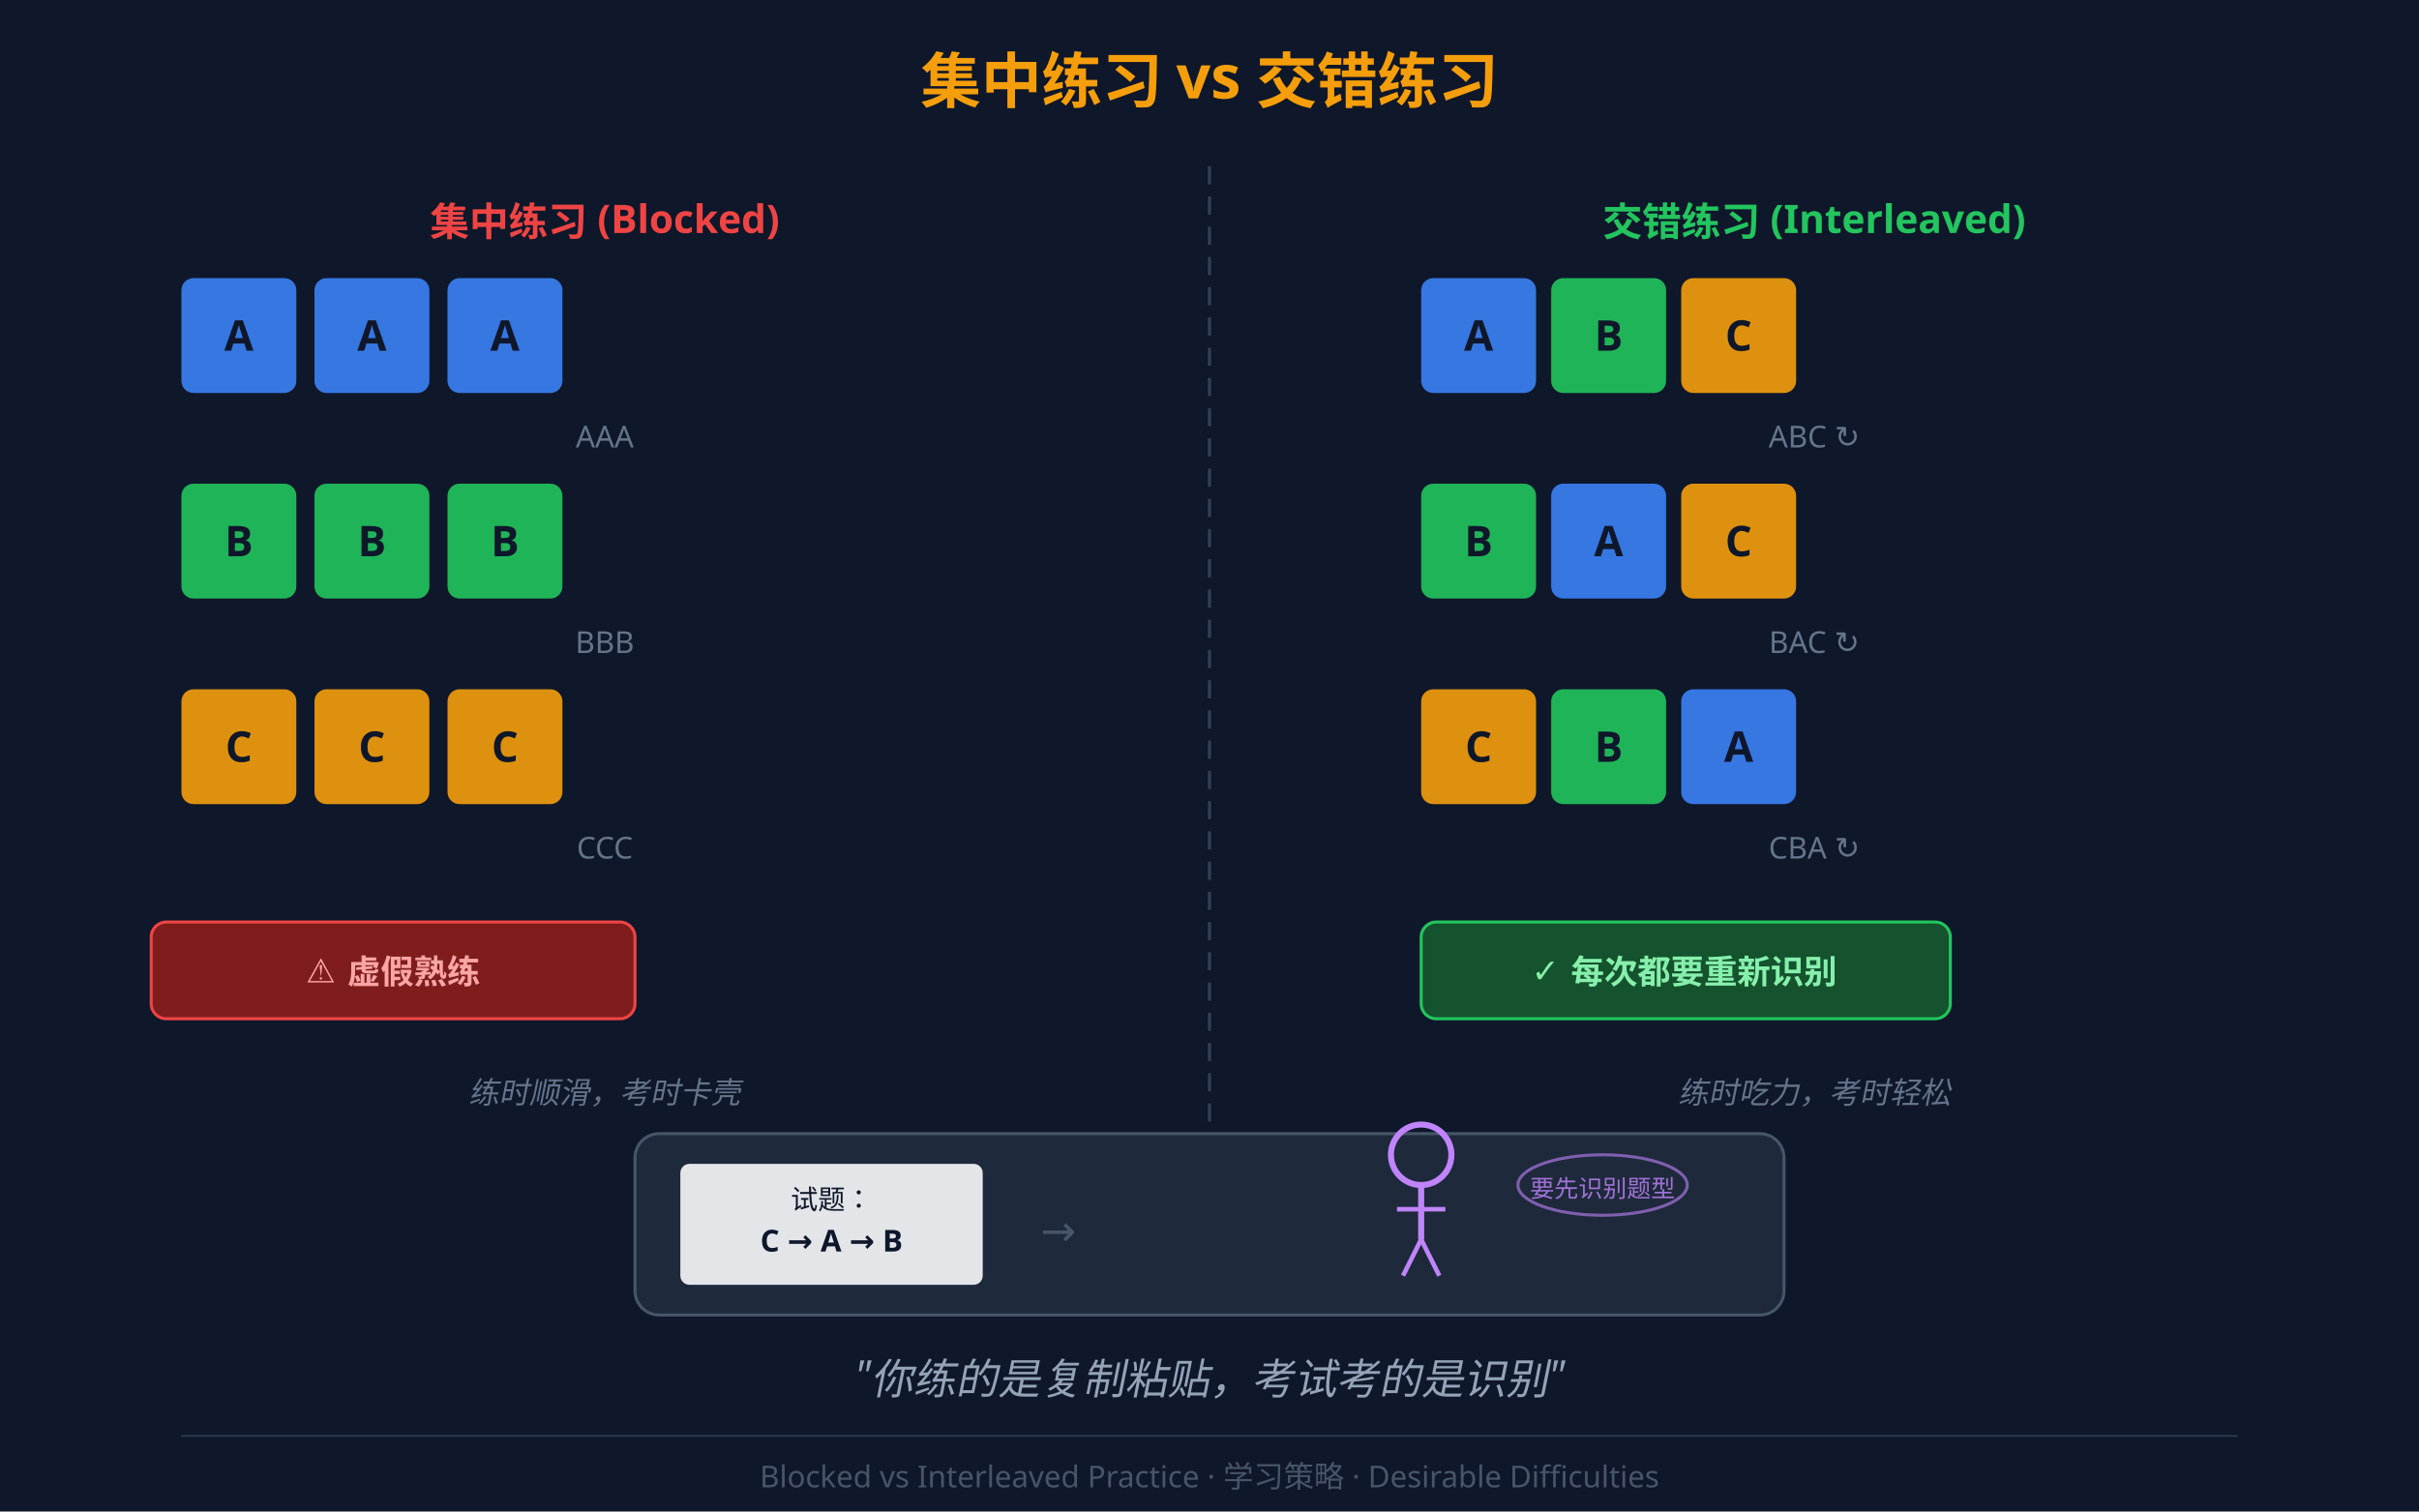
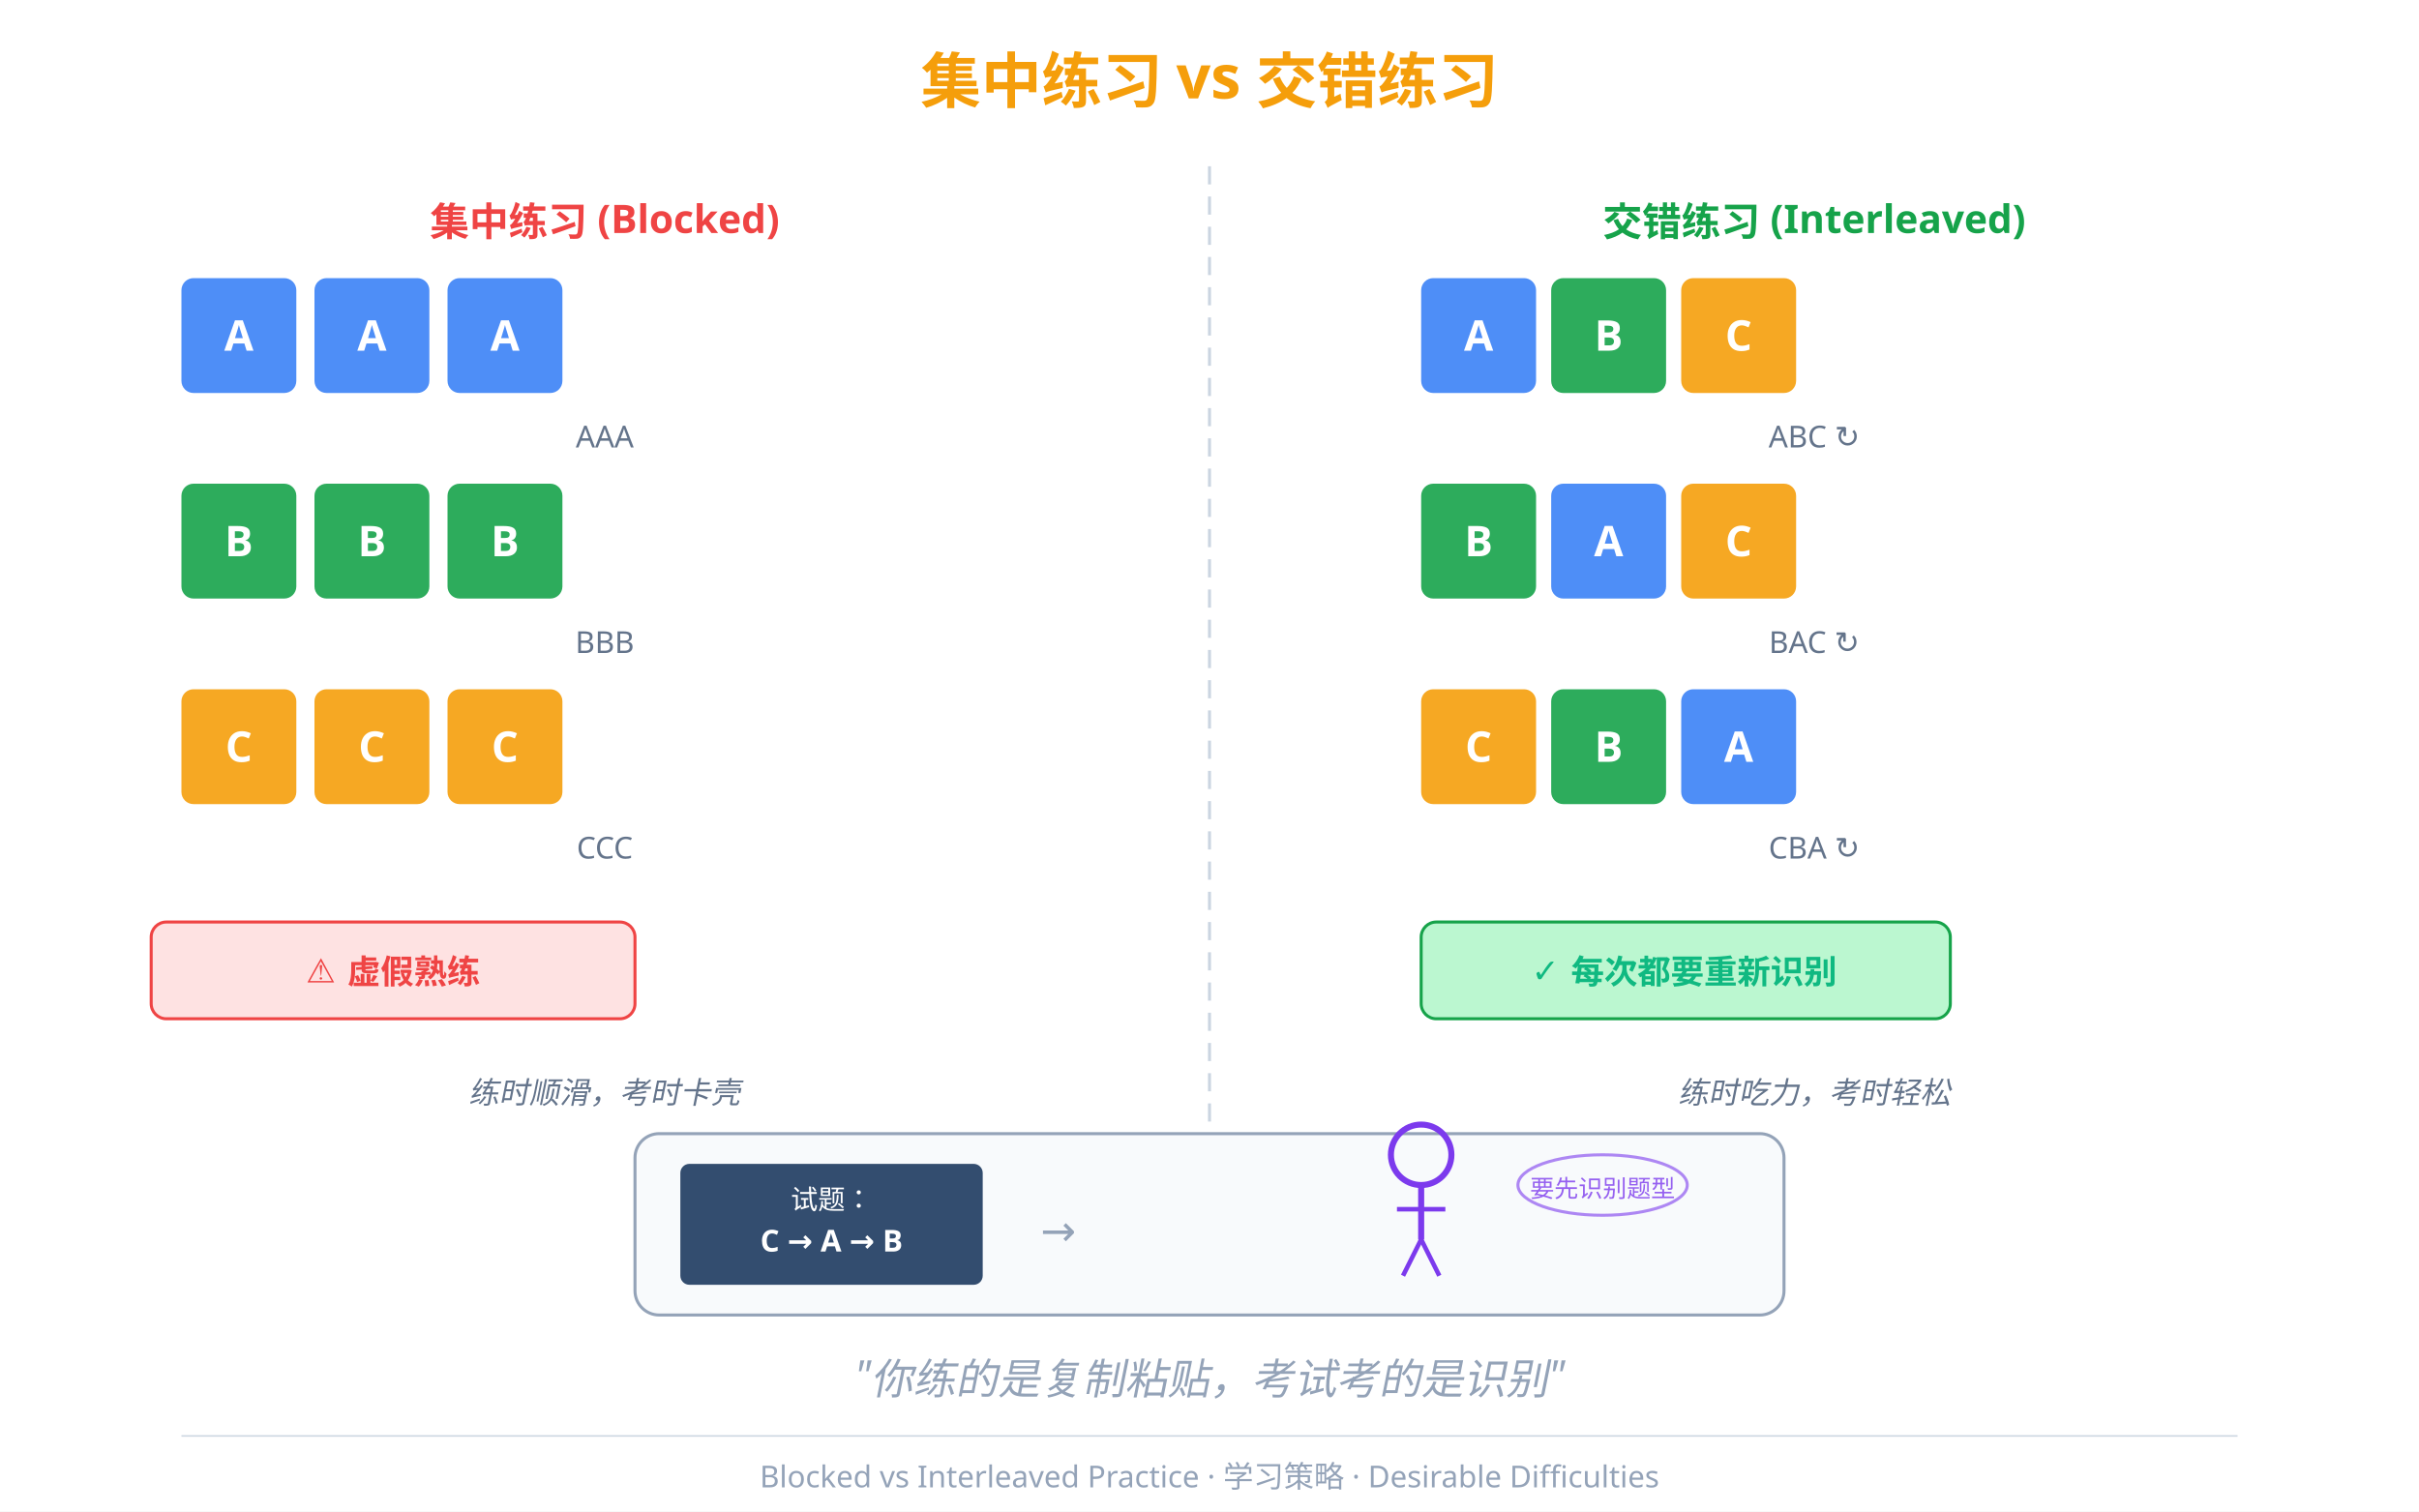
- <svg xmlns="http://www.w3.org/2000/svg" font-family="'Microsoft YaHei', 'PingFang SC', 'Noto Sans SC', sans-serif" viewBox="0 0 800 500">
-   <rect width="800" height="500" fill="#0f172a" />
-   <text x="400" y="34" text-anchor="middle" font-family="'Microsoft YaHei', 'PingFang SC', 'Noto Sans SC', sans-serif" font-size="20" font-weight="bold" fill="#f59e0b">集中练习 vs 交错练习</text>
-   <line x1="400" y1="55" x2="400" y2="420" stroke="#334155" stroke-width="1" stroke-dasharray="6,4" />
-   <text x="200" y="78" text-anchor="middle" font-family="'Microsoft YaHei', 'PingFang SC', 'Noto Sans SC', sans-serif" font-size="13" font-weight="bold" fill="#ef4444">集中练习 (Blocked)</text>
+ <svg xmlns="http://www.w3.org/2000/svg" viewBox="0 0 800 500">
+   <rect width="800" height="500" fill="#ffffff" />
+   <text x="400" y="34" text-anchor="middle" font-family="sans-serif" font-size="20" font-weight="bold" fill="#f59e0b">集中练习 vs 交错练习</text>
+   <line x1="400" y1="55" x2="400" y2="420" stroke="#cbd5e1" stroke-width="1" stroke-dasharray="6,4" />
+   <text x="200" y="78" text-anchor="middle" font-family="sans-serif" font-size="13" font-weight="bold" fill="#ef4444">集中练习 (Blocked)</text>
  <rect x="60" y="92" rx="4" ry="4" width="38" height="38" fill="#3b82f6" opacity="0.9" />
  <rect x="104" y="92" rx="4" ry="4" width="38" height="38" fill="#3b82f6" opacity="0.9" />
  <rect x="148" y="92" rx="4" ry="4" width="38" height="38" fill="#3b82f6" opacity="0.9" />
-   <text x="79" y="116" text-anchor="middle" font-family="'Microsoft YaHei', 'PingFang SC', 'Noto Sans SC', sans-serif" font-size="14" font-weight="bold" fill="#0f172a">A</text>
-   <text x="123" y="116" text-anchor="middle" font-family="'Microsoft YaHei', 'PingFang SC', 'Noto Sans SC', sans-serif" font-size="14" font-weight="bold" fill="#0f172a">A</text>
-   <text x="167" y="116" text-anchor="middle" font-family="'Microsoft YaHei', 'PingFang SC', 'Noto Sans SC', sans-serif" font-size="14" font-weight="bold" fill="#0f172a">A</text>
-   <text x="200" y="148" text-anchor="middle" font-family="'Microsoft YaHei', 'PingFang SC', 'Noto Sans SC', sans-serif" font-size="10" fill="#64748b">AAA</text>
-   <rect x="60" y="160" rx="4" ry="4" width="38" height="38" fill="#22c55e" opacity="0.9" />
-   <rect x="104" y="160" rx="4" ry="4" width="38" height="38" fill="#22c55e" opacity="0.9" />
-   <rect x="148" y="160" rx="4" ry="4" width="38" height="38" fill="#22c55e" opacity="0.9" />
-   <text x="79" y="184" text-anchor="middle" font-family="'Microsoft YaHei', 'PingFang SC', 'Noto Sans SC', sans-serif" font-size="14" font-weight="bold" fill="#0f172a">B</text>
-   <text x="123" y="184" text-anchor="middle" font-family="'Microsoft YaHei', 'PingFang SC', 'Noto Sans SC', sans-serif" font-size="14" font-weight="bold" fill="#0f172a">B</text>
-   <text x="167" y="184" text-anchor="middle" font-family="'Microsoft YaHei', 'PingFang SC', 'Noto Sans SC', sans-serif" font-size="14" font-weight="bold" fill="#0f172a">B</text>
-   <text x="200" y="216" text-anchor="middle" font-family="'Microsoft YaHei', 'PingFang SC', 'Noto Sans SC', sans-serif" font-size="10" fill="#64748b">BBB</text>
+   <text x="79" y="116" text-anchor="middle" font-family="sans-serif" font-size="14" font-weight="bold" fill="#ffffff">A</text>
+   <text x="123" y="116" text-anchor="middle" font-family="sans-serif" font-size="14" font-weight="bold" fill="#ffffff">A</text>
+   <text x="167" y="116" text-anchor="middle" font-family="sans-serif" font-size="14" font-weight="bold" fill="#ffffff">A</text>
+   <text x="200" y="148" text-anchor="middle" font-family="sans-serif" font-size="10" fill="#64748b">AAA</text>
+   <rect x="60" y="160" rx="4" ry="4" width="38" height="38" fill="#16a34a" opacity="0.9" />
+   <rect x="104" y="160" rx="4" ry="4" width="38" height="38" fill="#16a34a" opacity="0.9" />
+   <rect x="148" y="160" rx="4" ry="4" width="38" height="38" fill="#16a34a" opacity="0.9" />
+   <text x="79" y="184" text-anchor="middle" font-family="sans-serif" font-size="14" font-weight="bold" fill="#ffffff">B</text>
+   <text x="123" y="184" text-anchor="middle" font-family="sans-serif" font-size="14" font-weight="bold" fill="#ffffff">B</text>
+   <text x="167" y="184" text-anchor="middle" font-family="sans-serif" font-size="14" font-weight="bold" fill="#ffffff">B</text>
+   <text x="200" y="216" text-anchor="middle" font-family="sans-serif" font-size="10" fill="#64748b">BBB</text>
  <rect x="60" y="228" rx="4" ry="4" width="38" height="38" fill="#f59e0b" opacity="0.9" />
  <rect x="104" y="228" rx="4" ry="4" width="38" height="38" fill="#f59e0b" opacity="0.9" />
  <rect x="148" y="228" rx="4" ry="4" width="38" height="38" fill="#f59e0b" opacity="0.9" />
-   <text x="79" y="252" text-anchor="middle" font-family="'Microsoft YaHei', 'PingFang SC', 'Noto Sans SC', sans-serif" font-size="14" font-weight="bold" fill="#0f172a">C</text>
-   <text x="123" y="252" text-anchor="middle" font-family="'Microsoft YaHei', 'PingFang SC', 'Noto Sans SC', sans-serif" font-size="14" font-weight="bold" fill="#0f172a">C</text>
-   <text x="167" y="252" text-anchor="middle" font-family="'Microsoft YaHei', 'PingFang SC', 'Noto Sans SC', sans-serif" font-size="14" font-weight="bold" fill="#0f172a">C</text>
-   <text x="200" y="284" text-anchor="middle" font-family="'Microsoft YaHei', 'PingFang SC', 'Noto Sans SC', sans-serif" font-size="10" fill="#64748b">CCC</text>
-   <rect x="50" y="305" rx="5" ry="5" width="160" height="32" fill="#7f1d1d" stroke="#ef4444" stroke-width="1" />
-   <text x="130" y="325" text-anchor="middle" font-family="'Microsoft YaHei', 'PingFang SC', 'Noto Sans SC', sans-serif" font-size="11" font-weight="bold" fill="#fca5a5">⚠ 虚假熟练</text>
-   <text x="200" y="365" text-anchor="middle" font-family="'Microsoft YaHei', 'PingFang SC', 'Noto Sans SC', sans-serif" font-size="10" fill="#64748b" font-style="italic">练时顺滑，考时卡壳</text>
-   <text x="600" y="78" text-anchor="middle" font-family="'Microsoft YaHei', 'PingFang SC', 'Noto Sans SC', sans-serif" font-size="13" font-weight="bold" fill="#22c55e">交错练习 (Interleaved)</text>
+   <text x="79" y="252" text-anchor="middle" font-family="sans-serif" font-size="14" font-weight="bold" fill="#ffffff">C</text>
+   <text x="123" y="252" text-anchor="middle" font-family="sans-serif" font-size="14" font-weight="bold" fill="#ffffff">C</text>
+   <text x="167" y="252" text-anchor="middle" font-family="sans-serif" font-size="14" font-weight="bold" fill="#ffffff">C</text>
+   <text x="200" y="284" text-anchor="middle" font-family="sans-serif" font-size="10" fill="#64748b">CCC</text>
+   <rect x="50" y="305" rx="5" ry="5" width="160" height="32" fill="#fee2e2" stroke="#ef4444" stroke-width="1" />
+   <text x="130" y="325" text-anchor="middle" font-family="sans-serif" font-size="11" font-weight="bold" fill="#ef4444">⚠ 虚假熟练</text>
+   <text x="200" y="365" text-anchor="middle" font-family="sans-serif" font-size="10" fill="#64748b" font-style="italic">练时顺滑，考时卡壳</text>
+   <text x="600" y="78" text-anchor="middle" font-family="sans-serif" font-size="13" font-weight="bold" fill="#16a34a">交错练习 (Interleaved)</text>
  <rect x="470" y="92" rx="4" ry="4" width="38" height="38" fill="#3b82f6" opacity="0.9" />
-   <rect x="513" y="92" rx="4" ry="4" width="38" height="38" fill="#22c55e" opacity="0.9" />
+   <rect x="513" y="92" rx="4" ry="4" width="38" height="38" fill="#16a34a" opacity="0.9" />
  <rect x="556" y="92" rx="4" ry="4" width="38" height="38" fill="#f59e0b" opacity="0.9" />
-   <text x="489" y="116" text-anchor="middle" font-family="'Microsoft YaHei', 'PingFang SC', 'Noto Sans SC', sans-serif" font-size="14" font-weight="bold" fill="#0f172a">A</text>
-   <text x="532" y="116" text-anchor="middle" font-family="'Microsoft YaHei', 'PingFang SC', 'Noto Sans SC', sans-serif" font-size="14" font-weight="bold" fill="#0f172a">B</text>
-   <text x="575" y="116" text-anchor="middle" font-family="'Microsoft YaHei', 'PingFang SC', 'Noto Sans SC', sans-serif" font-size="14" font-weight="bold" fill="#0f172a">C</text>
-   <text x="600" y="148" text-anchor="middle" font-family="'Microsoft YaHei', 'PingFang SC', 'Noto Sans SC', sans-serif" font-size="10" fill="#64748b">ABC ↻</text>
-   <rect x="470" y="160" rx="4" ry="4" width="38" height="38" fill="#22c55e" opacity="0.9" />
+   <text x="489" y="116" text-anchor="middle" font-family="sans-serif" font-size="14" font-weight="bold" fill="#ffffff">A</text>
+   <text x="532" y="116" text-anchor="middle" font-family="sans-serif" font-size="14" font-weight="bold" fill="#ffffff">B</text>
+   <text x="575" y="116" text-anchor="middle" font-family="sans-serif" font-size="14" font-weight="bold" fill="#ffffff">C</text>
+   <text x="600" y="148" text-anchor="middle" font-family="sans-serif" font-size="10" fill="#64748b">ABC ↻</text>
+   <rect x="470" y="160" rx="4" ry="4" width="38" height="38" fill="#16a34a" opacity="0.9" />
  <rect x="513" y="160" rx="4" ry="4" width="38" height="38" fill="#3b82f6" opacity="0.9" />
  <rect x="556" y="160" rx="4" ry="4" width="38" height="38" fill="#f59e0b" opacity="0.9" />
-   <text x="489" y="184" text-anchor="middle" font-family="'Microsoft YaHei', 'PingFang SC', 'Noto Sans SC', sans-serif" font-size="14" font-weight="bold" fill="#0f172a">B</text>
-   <text x="532" y="184" text-anchor="middle" font-family="'Microsoft YaHei', 'PingFang SC', 'Noto Sans SC', sans-serif" font-size="14" font-weight="bold" fill="#0f172a">A</text>
-   <text x="575" y="184" text-anchor="middle" font-family="'Microsoft YaHei', 'PingFang SC', 'Noto Sans SC', sans-serif" font-size="14" font-weight="bold" fill="#0f172a">C</text>
-   <text x="600" y="216" text-anchor="middle" font-family="'Microsoft YaHei', 'PingFang SC', 'Noto Sans SC', sans-serif" font-size="10" fill="#64748b">BAC ↻</text>
+   <text x="489" y="184" text-anchor="middle" font-family="sans-serif" font-size="14" font-weight="bold" fill="#ffffff">B</text>
+   <text x="532" y="184" text-anchor="middle" font-family="sans-serif" font-size="14" font-weight="bold" fill="#ffffff">A</text>
+   <text x="575" y="184" text-anchor="middle" font-family="sans-serif" font-size="14" font-weight="bold" fill="#ffffff">C</text>
+   <text x="600" y="216" text-anchor="middle" font-family="sans-serif" font-size="10" fill="#64748b">BAC ↻</text>
  <rect x="470" y="228" rx="4" ry="4" width="38" height="38" fill="#f59e0b" opacity="0.9" />
-   <rect x="513" y="228" rx="4" ry="4" width="38" height="38" fill="#22c55e" opacity="0.9" />
+   <rect x="513" y="228" rx="4" ry="4" width="38" height="38" fill="#16a34a" opacity="0.9" />
  <rect x="556" y="228" rx="4" ry="4" width="38" height="38" fill="#3b82f6" opacity="0.9" />
-   <text x="489" y="252" text-anchor="middle" font-family="'Microsoft YaHei', 'PingFang SC', 'Noto Sans SC', sans-serif" font-size="14" font-weight="bold" fill="#0f172a">C</text>
-   <text x="532" y="252" text-anchor="middle" font-family="'Microsoft YaHei', 'PingFang SC', 'Noto Sans SC', sans-serif" font-size="14" font-weight="bold" fill="#0f172a">B</text>
-   <text x="575" y="252" text-anchor="middle" font-family="'Microsoft YaHei', 'PingFang SC', 'Noto Sans SC', sans-serif" font-size="14" font-weight="bold" fill="#0f172a">A</text>
-   <text x="600" y="284" text-anchor="middle" font-family="'Microsoft YaHei', 'PingFang SC', 'Noto Sans SC', sans-serif" font-size="10" fill="#64748b">CBA ↻</text>
-   <rect x="470" y="305" rx="5" ry="5" width="175" height="32" fill="#14532d" stroke="#22c55e" stroke-width="1" />
-   <text x="557" y="325" text-anchor="middle" font-family="'Microsoft YaHei', 'PingFang SC', 'Noto Sans SC', sans-serif" font-size="11" font-weight="bold" fill="#86efac">✓ 每次都要重新识别</text>
-   <text x="600" y="365" text-anchor="middle" font-family="'Microsoft YaHei', 'PingFang SC', 'Noto Sans SC', sans-serif" font-size="10" fill="#64748b" font-style="italic">练时吃力，考时轻松</text>
-   <rect x="210" y="375" rx="8" ry="8" width="380" height="60" fill="#1e293b" stroke="#475569" stroke-width="1" />
-   <rect x="225" y="385" rx="3" ry="3" width="100" height="40" fill="#f8fafc" opacity="0.9" />
-   <text x="275" y="400" text-anchor="middle" font-family="'Microsoft YaHei', 'PingFang SC', 'Noto Sans SC', sans-serif" font-size="9" fill="#0f172a">试题：</text>
-   <text x="275" y="414" text-anchor="middle" font-family="'Microsoft YaHei', 'PingFang SC', 'Noto Sans SC', sans-serif" font-size="10" font-weight="bold" fill="#0f172a">C → A → B</text>
+   <text x="489" y="252" text-anchor="middle" font-family="sans-serif" font-size="14" font-weight="bold" fill="#ffffff">C</text>
+   <text x="532" y="252" text-anchor="middle" font-family="sans-serif" font-size="14" font-weight="bold" fill="#ffffff">B</text>
+   <text x="575" y="252" text-anchor="middle" font-family="sans-serif" font-size="14" font-weight="bold" fill="#ffffff">A</text>
+   <text x="600" y="284" text-anchor="middle" font-family="sans-serif" font-size="10" fill="#64748b">CBA ↻</text>
+   <rect x="470" y="305" rx="5" ry="5" width="175" height="32" fill="#bbf7d0" stroke="#16a34a" stroke-width="1" />
+   <text x="557" y="325" text-anchor="middle" font-family="sans-serif" font-size="11" font-weight="bold" fill="#10b981">✓ 每次都要重新识别</text>
+   <text x="600" y="365" text-anchor="middle" font-family="sans-serif" font-size="10" fill="#64748b" font-style="italic">练时吃力，考时轻松</text>
+   <rect x="210" y="375" rx="8" ry="8" width="380" height="60" fill="#f8fafc" stroke="#94a3b8" stroke-width="1" />
+   <rect x="225" y="385" rx="3" ry="3" width="100" height="40" fill="#1e3a5f" opacity="0.9" />
+   <text x="275" y="400" text-anchor="middle" font-family="sans-serif" font-size="9" fill="#ffffff">试题：</text>
+   <text x="275" y="414" text-anchor="middle" font-family="sans-serif" font-size="10" font-weight="bold" fill="#ffffff">C → A → B</text>
  <g transform="translate(470,382)">
-     <circle cx="0" cy="0" r="10" fill="none" stroke="#c084fc" stroke-width="2" />
-     <line x1="0" y1="10" x2="0" y2="28" stroke="#c084fc" stroke-width="2" />
-     <line x1="-8" y1="18" x2="8" y2="18" stroke="#c084fc" stroke-width="1.5" />
-     <line x1="0" y1="28" x2="-6" y2="40" stroke="#c084fc" stroke-width="1.5" />
-     <line x1="0" y1="28" x2="6" y2="40" stroke="#c084fc" stroke-width="1.5" />
+     <circle cx="0" cy="0" r="10" fill="none" stroke="#7c3aed" stroke-width="2" />
+     <line x1="0" y1="10" x2="0" y2="28" stroke="#7c3aed" stroke-width="2" />
+     <line x1="-8" y1="18" x2="8" y2="18" stroke="#7c3aed" stroke-width="1.5" />
+     <line x1="0" y1="28" x2="-6" y2="40" stroke="#7c3aed" stroke-width="1.5" />
+     <line x1="0" y1="28" x2="6" y2="40" stroke="#7c3aed" stroke-width="1.5" />
  </g>
-   <ellipse cx="530" cy="392" rx="28" ry="10" fill="none" stroke="#c084fc" stroke-width="1" opacity="0.6" />
-   <text x="530" y="396" text-anchor="middle" font-family="'Microsoft YaHei', 'PingFang SC', 'Noto Sans SC', sans-serif" font-size="8" fill="#c084fc" opacity="0.8">要先识别题型</text>
-   <text x="350" y="412" text-anchor="middle" font-family="'Microsoft YaHei', 'PingFang SC', 'Noto Sans SC', sans-serif" font-size="14" fill="#475569">→</text>
-   <text x="400" y="460" text-anchor="middle" font-family="'Microsoft YaHei', 'PingFang SC', 'Noto Sans SC', sans-serif" font-size="14" fill="#94a3b8" font-style="italic">"你练的是复制粘贴，考试考的是识别"</text>
-   <line x1="60" y1="475" x2="740" y2="475" stroke="#334155" stroke-width="0.5" />
-   <text x="400" y="492" text-anchor="middle" font-family="'Microsoft YaHei', 'PingFang SC', 'Noto Sans SC', sans-serif" font-size="10" fill="#475569">Blocked vs Interleaved Practice · 学习策略 · Desirable Difficulties</text>
+   <ellipse cx="530" cy="392" rx="28" ry="10" fill="none" stroke="#7c3aed" stroke-width="1" opacity="0.6" />
+   <text x="530" y="396" text-anchor="middle" font-family="sans-serif" font-size="8" fill="#7c3aed" opacity="0.8">要先识别题型</text>
+   <text x="350" y="412" text-anchor="middle" font-family="sans-serif" font-size="14" fill="#94a3b8">→</text>
+   <text x="400" y="460" text-anchor="middle" font-family="sans-serif" font-size="14" fill="#94a3b8" font-style="italic">"你练的是复制粘贴，考试考的是识别"</text>
+   <line x1="60" y1="475" x2="740" y2="475" stroke="#cbd5e1" stroke-width="0.5" />
+   <text x="400" y="492" text-anchor="middle" font-family="sans-serif" font-size="10" fill="#94a3b8">Blocked vs Interleaved Practice · 学习策略 · Desirable Difficulties</text>
</svg>
